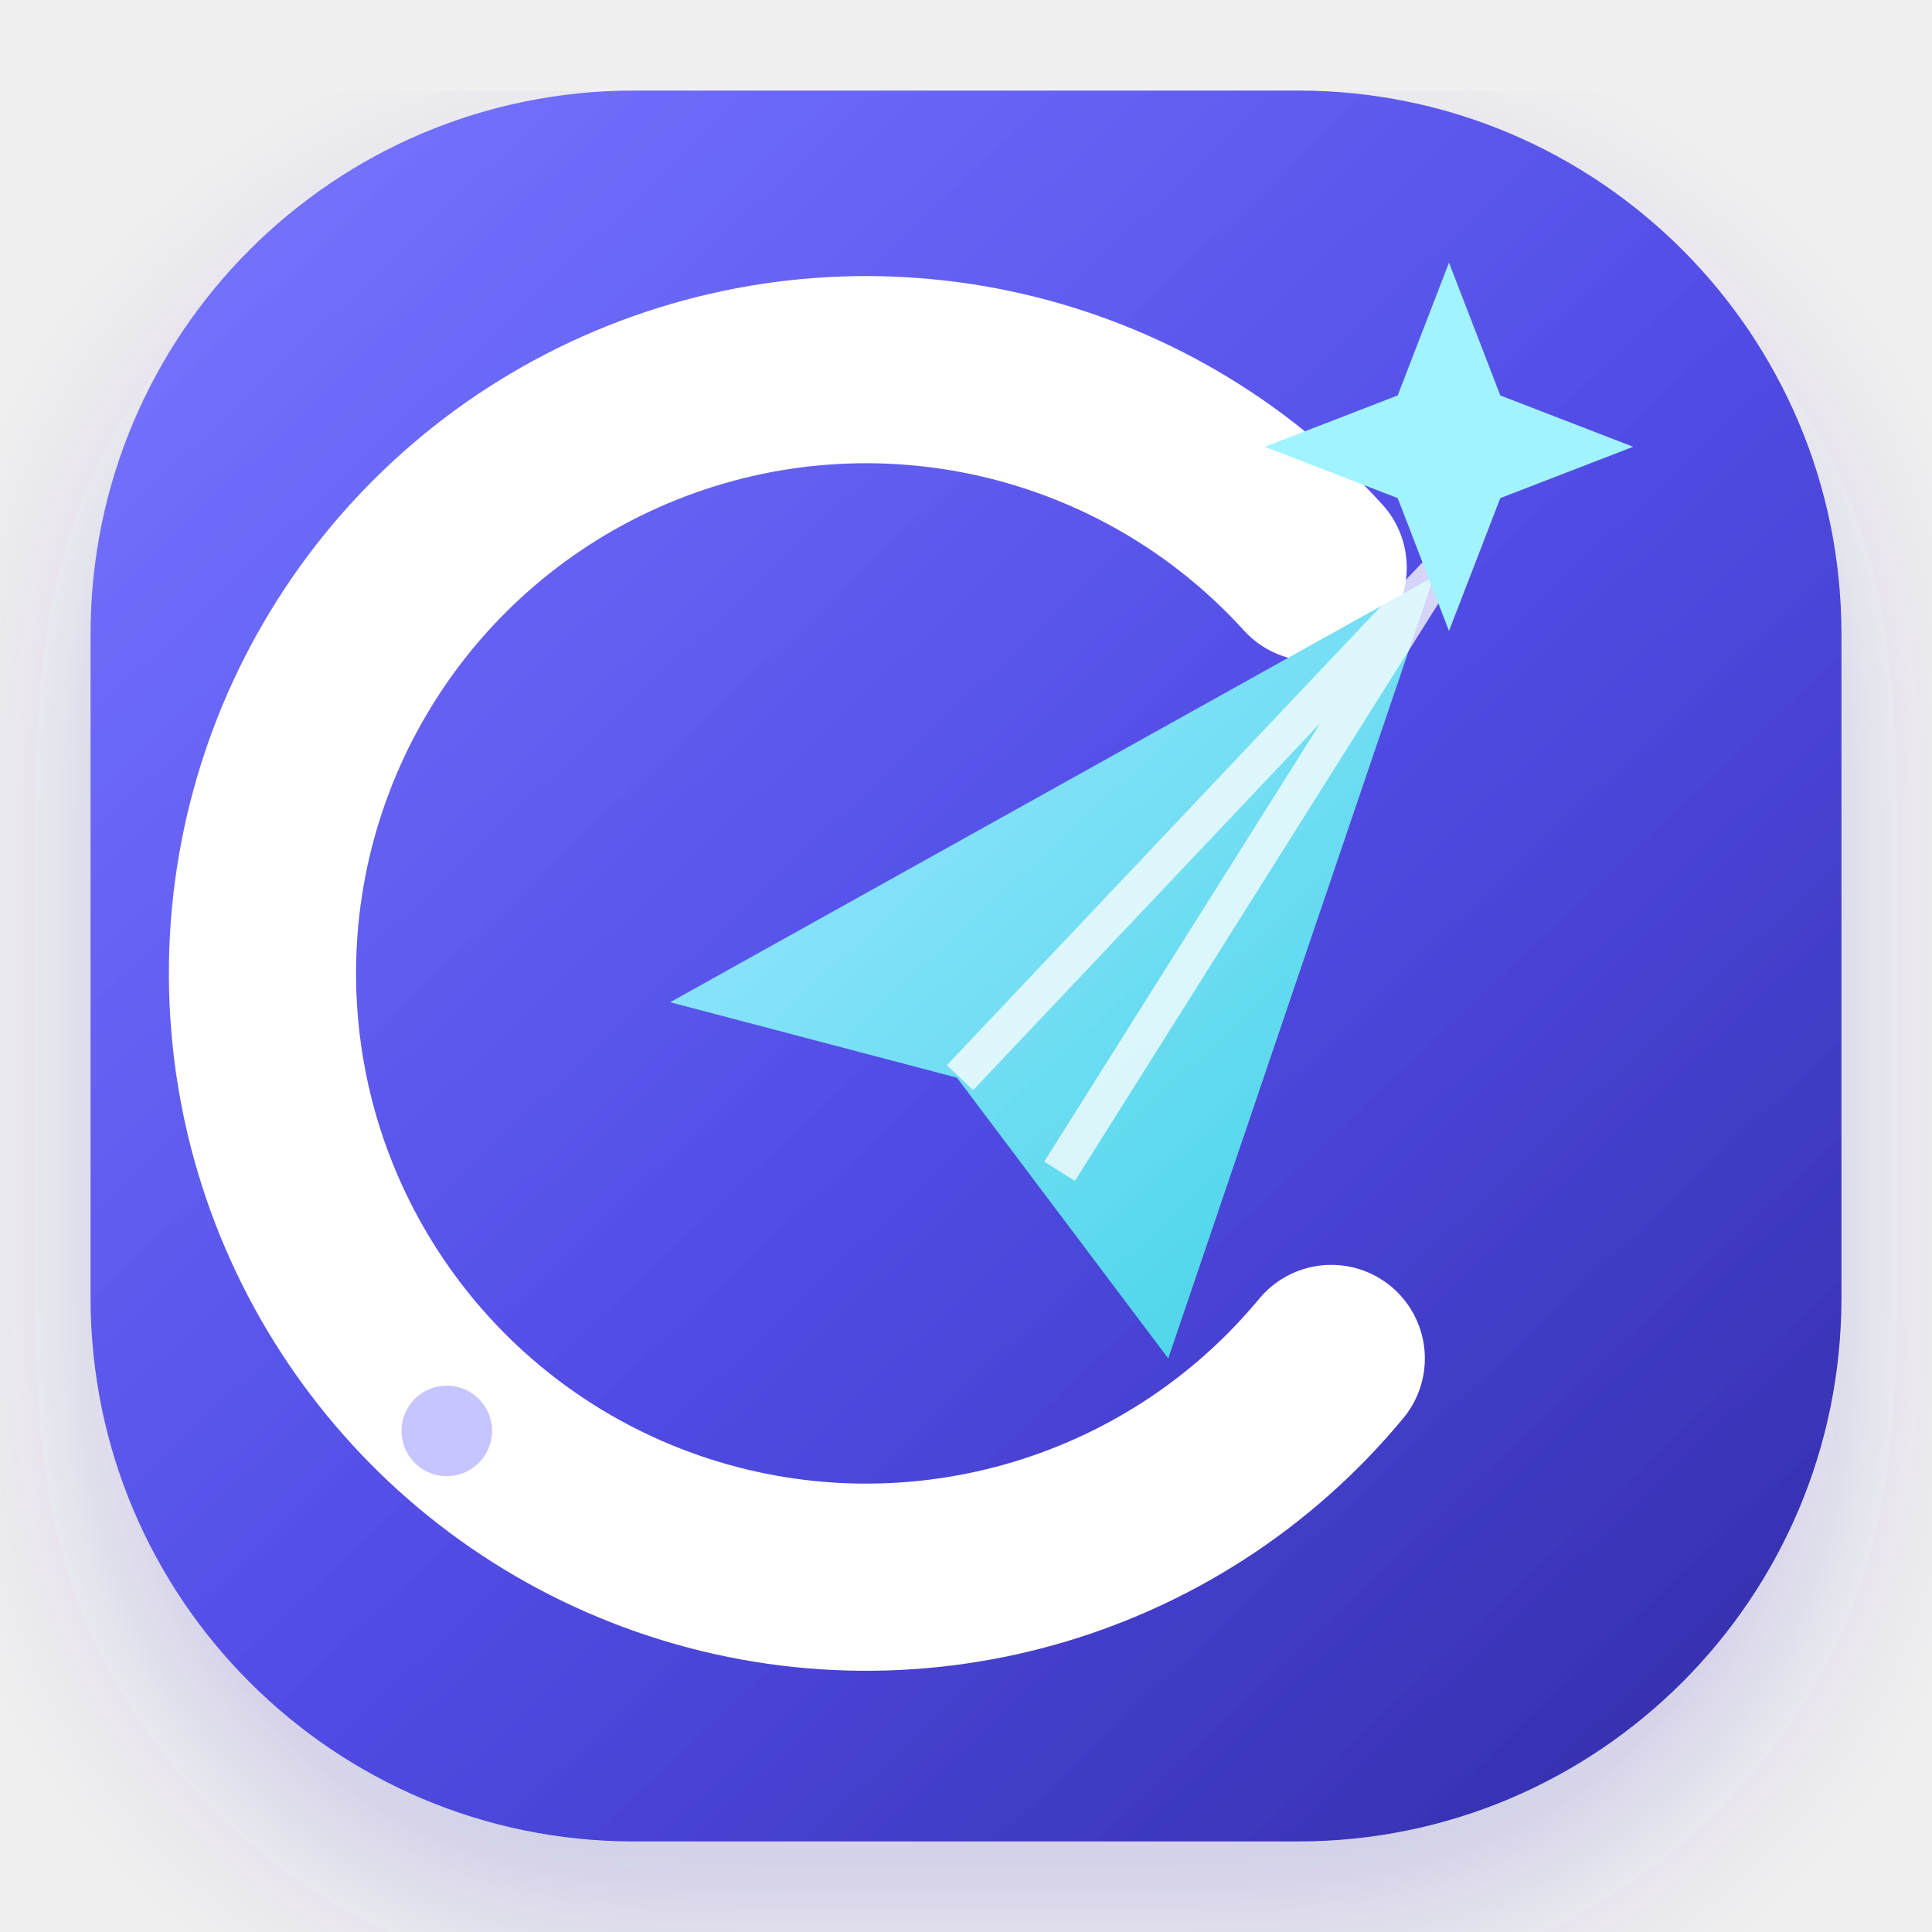
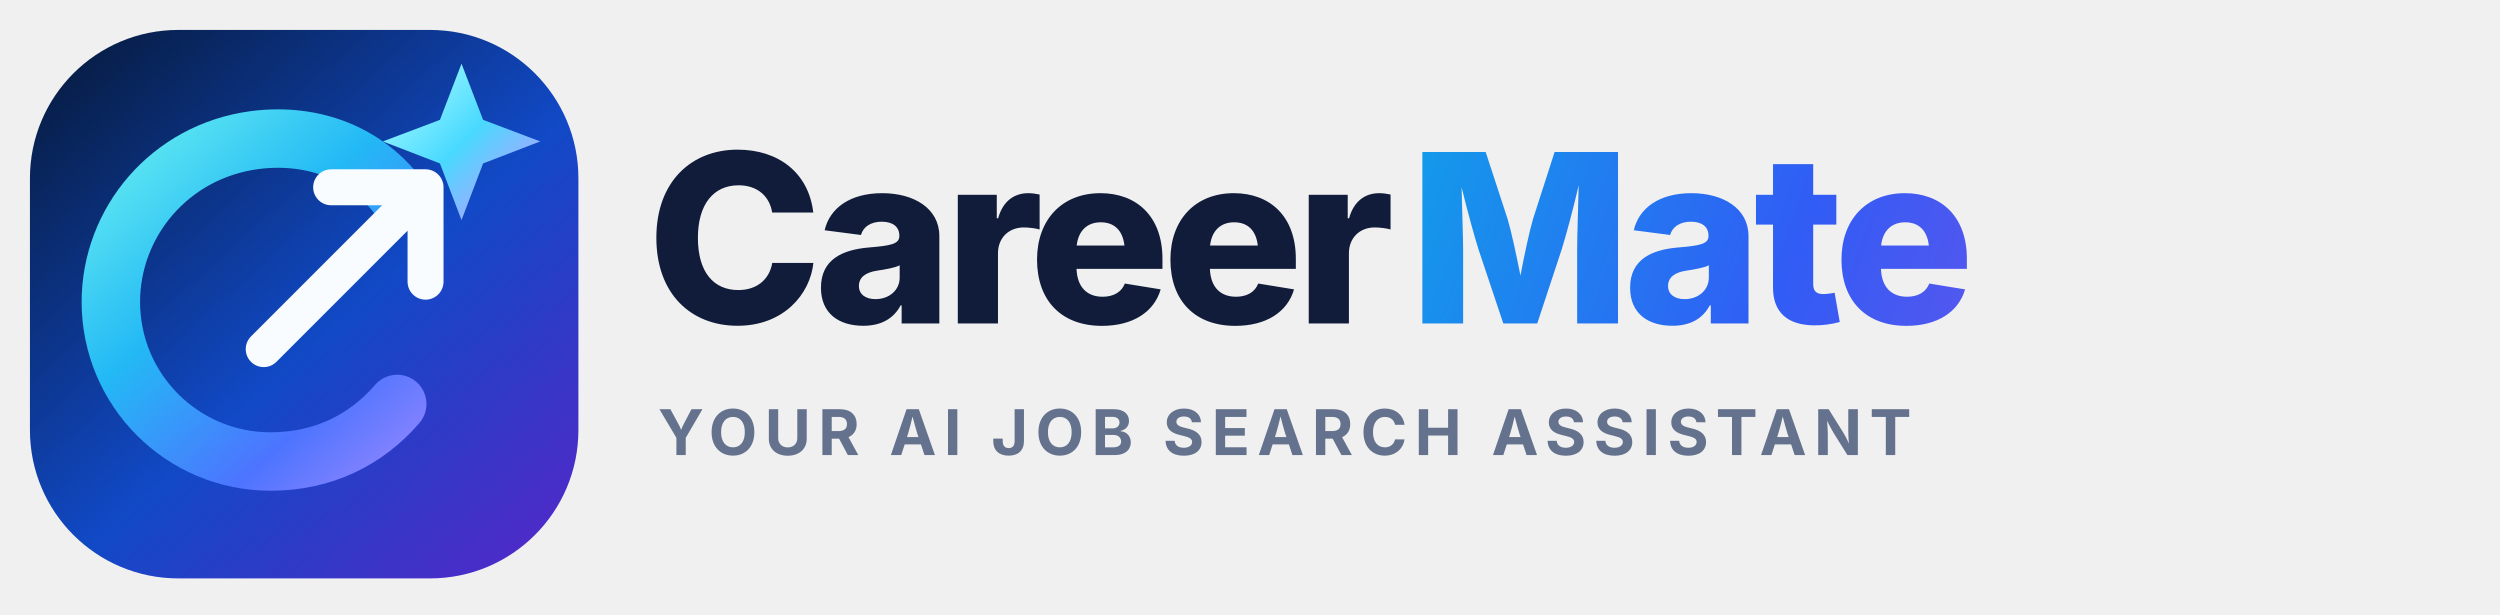
- <svg xmlns="http://www.w3.org/2000/svg" width="64" height="64" viewBox="0 0 64 64" fill="none">
+ <svg xmlns="http://www.w3.org/2000/svg" width="456" height="112" viewBox="0 0 456 112" role="img" aria-labelledby="title desc">
  <defs>
-     <linearGradient id="tile" x1="6" y1="5" x2="59" y2="61" gradientUnits="userSpaceOnUse">
-       <stop stop-color="#7774FF" />
-       <stop offset="0.52" stop-color="#514CE5" />
-       <stop offset="1" stop-color="#322CA8" />
+     <linearGradient id="word" x1="244" y1="30" x2="388" y2="82" gradientUnits="userSpaceOnUse">
+       <stop stop-color="#0EA5E9" />
+       <stop offset=".55" stop-color="#315CF5" />
+       <stop offset="1" stop-color="#7652E8" />
    </linearGradient>
-     <linearGradient id="flight" x1="25" y1="21" x2="47" y2="45" gradientUnits="userSpaceOnUse">
-       <stop stop-color="#9BE7FF" />
-       <stop offset="1" stop-color="#41D3E6" />
+     <linearGradient id="tile" x1="10" y1="5" x2="119" y2="126" gradientUnits="userSpaceOnUse">
+       <stop stop-color="#061B3F" />
+       <stop offset=".54" stop-color="#1149C6" />
+       <stop offset="1" stop-color="#5527C8" />
    </linearGradient>
-     <filter id="shadow" x="-12%" y="-12%" width="124%" height="132%">
-       <feDropShadow dx="0" dy="3" stdDeviation="3" flood-color="#4740CC" flood-opacity="0.2" />
-     </filter>
+     <linearGradient id="ribbon" x1="21" y1="23" x2="95" y2="104" gradientUnits="userSpaceOnUse">
+       <stop stop-color="#69F0F1" />
+       <stop offset=".38" stop-color="#23B9F5" />
+       <stop offset=".72" stop-color="#4D74FF" />
+       <stop offset="1" stop-color="#A68BFF" />
+     </linearGradient>
+     <linearGradient id="spark" x1="83" y1="14" x2="111" y2="42" gradientUnits="userSpaceOnUse">
+       <stop stop-color="#A7FCFF" />
+       <stop offset=".54" stop-color="#49D9FF" />
+       <stop offset="1" stop-color="#B5A0FF" />
+     </linearGradient>
  </defs>
-   <g filter="url(#shadow)">
-     <rect x="3" y="3" width="58" height="58" rx="18" fill="url(#tile)" />
-     <path d="M43.5 18.8A20 20 0 1 0 44.1 45" stroke="#FFFFFF" stroke-width="6.2" stroke-linecap="round" />
-     <path d="M22.2 33.2 47.5 19.1 38.7 45 31.7 35.7 22.2 33.2Z" fill="url(#flight)" />
-     <path d="M31.8 35.7 47.5 19.1 35.1 38.8" stroke="#FFFFFF" stroke-opacity="0.76" stroke-width="1.2" stroke-linejoin="round" />
-     <path d="M48 8.7 49.7 13.1 54.1 14.8 49.7 16.5 48 20.9 46.3 16.5 41.9 14.8 46.3 13.1 48 8.7Z" fill="#A1F4FF" />
-     <circle cx="14.8" cy="47.4" r="1.5" fill="#C7C5FF" />
+   <g transform="translate(3 3) scale(.82)">
+     <rect x="3" y="3" width="122" height="122" rx="33" fill="url(#tile)" />
+     <path d="M85.5 40.8C78.2 30.6 66.2 25.8 53 27.5 34.1 30 21 45.8 21 63.5c0 19.6 15.9 35.5 35.5 35.5 11.6 0 21.2-4.7 28.2-12.8" fill="none" stroke="url(#ribbon)" stroke-width="13" stroke-linecap="round" />
+     <path d="M55 74 91 38m-21 0h21v21" fill="none" stroke="#F8FCFF" stroke-width="8" stroke-linecap="round" stroke-linejoin="round" />
+     <path d="M99 10.5 103.8 23l12.7 4.8-12.7 4.9L99 45.3l-4.8-12.6-12.7-4.9L94.2 23 99 10.5Z" fill="url(#spark)" />
  </g>
+   <text x="118" y="59" fill="#101C39" font-family="Inter, Segoe UI, Arial, sans-serif" font-size="43" font-weight="800" letter-spacing="-1.5">Career</text>
+   <text x="257" y="59" fill="url(#word)" font-family="Inter, Segoe UI, Arial, sans-serif" font-size="43" font-weight="800" letter-spacing="-1.5">Mate</text>
+   <text x="120" y="83" fill="#64728D" font-family="Inter, Segoe UI, Arial, sans-serif" font-size="11.5" font-weight="650" letter-spacing="1.35">YOUR AI JOB SEARCH ASSISTANT</text>
</svg>
